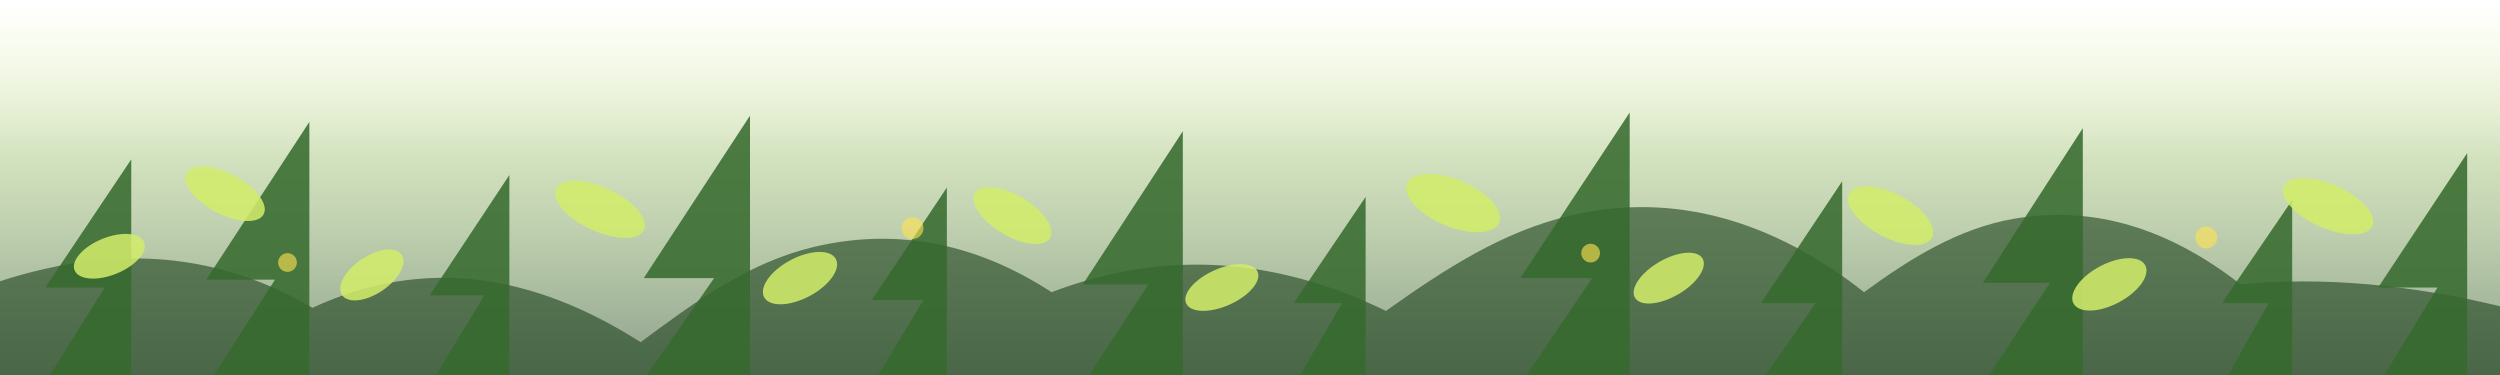
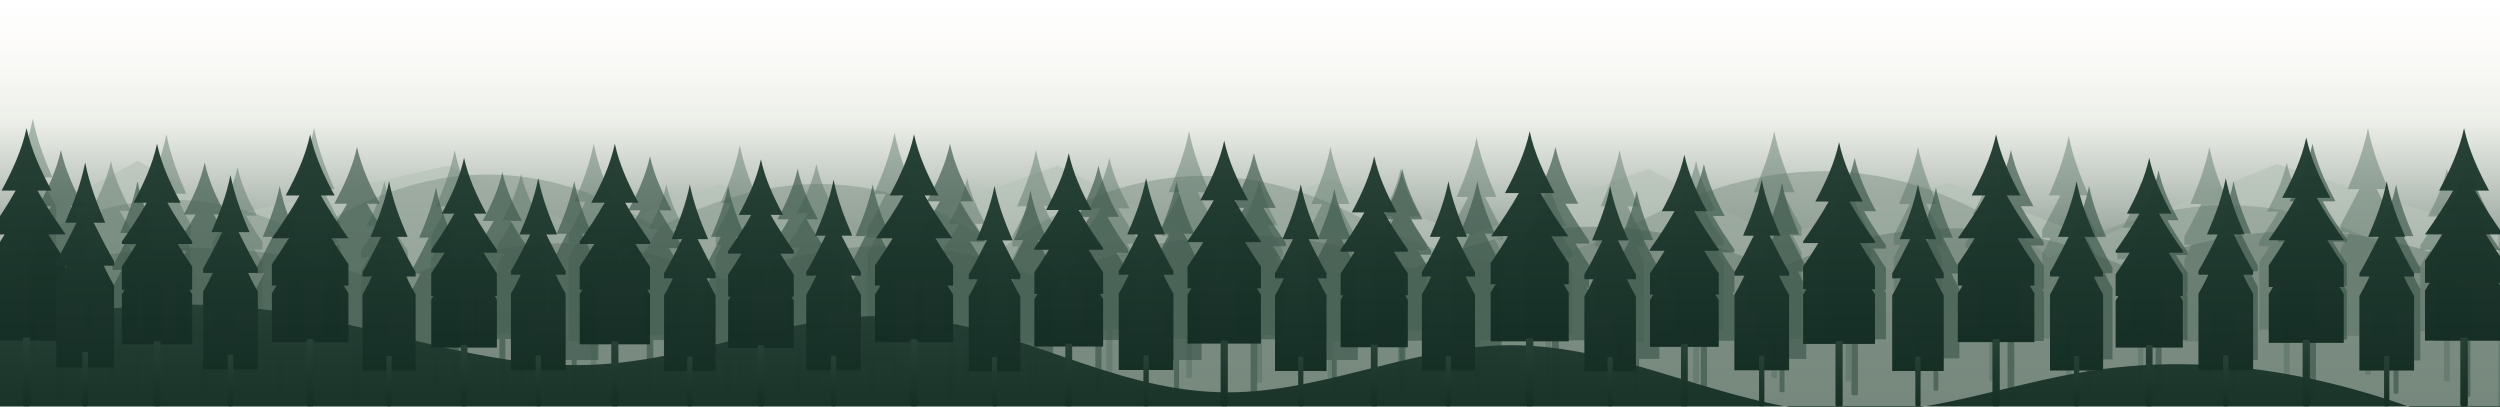
- <svg xmlns="http://www.w3.org/2000/svg" viewBox="0 0 1600 240" preserveAspectRatio="none">
+ <svg xmlns="http://www.w3.org/2000/svg" viewBox="0 0 1600 260" preserveAspectRatio="none">
  <defs>
-     <linearGradient id="leafFade" x1="0" x2="0" y1="0" y2="1">
-       <stop offset="0" stop-color="#D2ED69" stop-opacity="0" />
-       <stop offset=".42" stop-color="#7CA942" stop-opacity=".34" />
-       <stop offset="1" stop-color="#21451F" stop-opacity=".52" />
+     <linearGradient id="mist" x1="0" x2="0" y1="0" y2="1">
+       <stop offset="0" stop-color="#F8F3EF" stop-opacity="0" />
+       <stop offset=".30" stop-color="#E4E8DF" stop-opacity=".70" />
+       <stop offset=".62" stop-color="#6D8075" stop-opacity=".78" />
+       <stop offset="1" stop-color="#183529" stop-opacity="1" />
    </linearGradient>
+     <linearGradient id="frontTree" x1="0" x2="0" y1="0" y2="1">
+       <stop offset="0" stop-color="#263F35" />
+       <stop offset="1" stop-color="#142D24" />
+     </linearGradient>
+     <symbol id="pineTall" viewBox="-16 0 32 178">
+       <path d="M0 0c-3 14-9 27-16 40h9c-5 9-11 18-18 28h11c-6 10-13 20-21 31h13c-7 12-16 24-26 37h96c-10-13-19-25-26-37h13c-8-11-15-21-21-31h11c-7-10-13-19-18-28h9C9 27 3 14 0 0z" />
+       <rect x="-2.4" y="134" width="4.8" height="44" rx="1" />
+     </symbol>
+     <symbol id="pineNeedle" viewBox="-13 0 26 170">
+       <path d="M0 0c-3 15-8 28-14 42h8c-5 10-10 20-16 30h9c-5 11-12 22-19 34h11c-6 12-14 24-23 37h88c-9-13-17-25-23-37h11c-7-12-14-23-19-34h9c-6-10-11-20-16-30h8C8 28 3 15 0 0z" />
+       <rect x="-2" y="132" width="4" height="38" rx="1" />
+     </symbol>
  </defs>
-   <rect width="1600" height="240" fill="url(#leafFade)" />
-   <g fill="#21451F" opacity=".62">
-     <path d="M0 240h1600v-44c-58-14-114-19-166-14-45-35-93-51-145-42-35 6-66 25-96 47-57-45-121-65-188-49-43 10-80 34-118 61-72-35-143-39-214-12-46-30-97-42-152-29-42 10-76 35-111 61-69-44-139-55-210-22-58-34-123-42-200-17z" />
+   <rect width="1600" height="260" fill="url(#mist)" />
+   <g fill="#B8C3B9" opacity=".70">
+     <path d="M0 151l88-48 63 34 136-31 91 43 82-31 92 33 125-45 83 44 91-35 88 36 116-43 82 44 110-35 94 36 116-48 142 45v110H0z" />
  </g>
-   <g fill="#356A2D" opacity=".86">
-     <path d="M84 240V102l-55 82h38l-35 56zm114 0V78l-66 101h44l-39 61zm128 0V112l-51 77h35l-31 51zm154 0V74l-68 104h45l-43 62zm126 0V120l-48 72h33l-29 48zm151 0V84l-64 98h42l-38 58zm117 0V126l-46 68h31l-27 46zm169 0V72l-70 106h46l-42 62zm136 0V116l-52 78h35l-32 46zm154 0V82l-64 99h43l-39 59zm134 0V128l-45 66h30l-26 46zm112 0V98l-57 86h38l-34 56z" />
+   <g fill="#8D9C91" opacity=".62">
+     <path d="M0 164c68-43 132-48 195-13 76-51 152-52 226-5 80-42 153-37 219 14 76-56 153-62 232-20 66 34 116 35 177 2 93-50 180-42 263 23 74-44 149-45 224-2 28 16 49 25 64 28v69H0z" />
  </g>
-   <g fill="#D2ED69" opacity=".86">
-     <ellipse cx="70" cy="164" rx="24" ry="12" transform="rotate(-22 70 164)" />
-     <ellipse cx="144" cy="124" rx="28" ry="13" transform="rotate(28 144 124)" />
-     <ellipse cx="238" cy="176" rx="23" ry="12" transform="rotate(-34 238 176)" />
-     <ellipse cx="384" cy="134" rx="31" ry="14" transform="rotate(25 384 134)" />
-     <ellipse cx="512" cy="178" rx="26" ry="13" transform="rotate(-28 512 178)" />
-     <ellipse cx="648" cy="138" rx="28" ry="13" transform="rotate(31 648 138)" />
-     <ellipse cx="782" cy="184" rx="25" ry="12" transform="rotate(-24 782 184)" />
-     <ellipse cx="930" cy="130" rx="32" ry="15" transform="rotate(23 930 130)" />
-     <ellipse cx="1068" cy="178" rx="25" ry="12" transform="rotate(-30 1068 178)" />
-     <ellipse cx="1210" cy="138" rx="30" ry="14" transform="rotate(28 1210 138)" />
-     <ellipse cx="1350" cy="182" rx="26" ry="13" transform="rotate(-28 1350 182)" />
-     <ellipse cx="1490" cy="132" rx="31" ry="14" transform="rotate(24 1490 132)" />
+   <g fill="#617468" opacity=".48">
+     <path d="M0 181c84-30 167-30 250 1 72-34 143-35 213-3 73-29 142-29 206 1 78-36 156-39 235-8 78-36 155-36 232 1 73-35 148-36 225-2 79-33 158-31 239 8v81H0z" />
  </g>
-   <g fill="#FFE251" opacity=".62">
-     <circle cx="184" cy="168" r="6" />
-     <circle cx="584" cy="146" r="7" />
-     <circle cx="1018" cy="162" r="6" />
-     <circle cx="1412" cy="152" r="7" />
+   <g fill="#526B5E" opacity=".42">
+     <use href="#pineNeedle" x="6" y="76" width="30" height="152" />
+     <use href="#pineTall" x="54" y="103" width="34" height="142" />
+     <use href="#pineNeedle" x="91" y="86" width="31" height="154" />
+     <use href="#pineTall" x="136" y="107" width="32" height="138" />
+     <use href="#pineNeedle" x="184" y="82" width="34" height="158" />
+     <use href="#pineTall" x="231" y="116" width="30" height="128" />
+     <use href="#pineNeedle" x="276" y="96" width="30" height="146" />
+     <use href="#pineTall" x="318" y="111" width="31" height="134" />
+     <use href="#pineNeedle" x="364" y="92" width="32" height="150" />
+     <use href="#pineTall" x="412" y="118" width="29" height="126" />
+     <use href="#pineNeedle" x="458" y="93" width="31" height="150" />
+     <use href="#pineTall" x="505" y="105" width="35" height="140" />
+     <use href="#pineNeedle" x="555" y="85" width="35" height="158" />
+     <use href="#pineTall" x="604" y="114" width="30" height="130" />
+     <use href="#pineNeedle" x="648" y="96" width="30" height="146" />
+     <use href="#pineTall" x="692" y="101" width="36" height="144" />
+     <use href="#pineNeedle" x="744" y="84" width="34" height="158" />
+     <use href="#pineTall" x="791" y="115" width="30" height="130" />
+     <use href="#pineNeedle" x="836" y="94" width="31" height="148" />
+     <use href="#pineTall" x="880" y="108" width="33" height="136" />
+     <use href="#pineNeedle" x="928" y="88" width="34" height="154" />
+     <use href="#pineTall" x="976" y="116" width="30" height="128" />
+     <use href="#pineNeedle" x="1021" y="96" width="31" height="146" />
+     <use href="#pineTall" x="1068" y="103" width="35" height="142" />
+     <use href="#pineNeedle" x="1118" y="84" width="35" height="158" />
+     <use href="#pineTall" x="1168" y="116" width="30" height="128" />
+     <use href="#pineNeedle" x="1212" y="94" width="31" height="148" />
+     <use href="#pineTall" x="1258" y="106" width="34" height="138" />
+     <use href="#pineNeedle" x="1307" y="87" width="34" height="154" />
+     <use href="#pineTall" x="1355" y="117" width="30" height="128" />
+     <use href="#pineNeedle" x="1398" y="94" width="32" height="148" />
+     <use href="#pineTall" x="1446" y="104" width="35" height="140" />
+     <use href="#pineNeedle" x="1498" y="82" width="35" height="158" />
+     <use href="#pineTall" x="1549" y="108" width="34" height="136" />
+   </g>
+   <g fill="#3B564A" opacity=".66">
+     <use href="#pineTall" x="18" y="96" width="42" height="160" />
+     <use href="#pineNeedle" x="72" y="116" width="32" height="134" />
+     <use href="#pineTall" x="112" y="104" width="38" height="148" />
+     <use href="#pineNeedle" x="164" y="119" width="30" height="132" />
+     <use href="#pineTall" x="207" y="94" width="43" height="162" />
+     <use href="#pineNeedle" x="264" y="120" width="30" height="130" />
+     <use href="#pineTall" x="304" y="110" width="35" height="140" />
+     <use href="#pineNeedle" x="352" y="116" width="31" height="136" />
+     <use href="#pineTall" x="396" y="100" width="40" height="154" />
+     <use href="#pineNeedle" x="451" y="119" width="30" height="132" />
+     <use href="#pineTall" x="492" y="108" width="37" height="144" />
+     <use href="#pineNeedle" x="543" y="118" width="31" height="134" />
+     <use href="#pineTall" x="586" y="92" width="44" height="164" />
+     <use href="#pineNeedle" x="645" y="122" width="29" height="128" />
+     <use href="#pineTall" x="684" y="106" width="38" height="146" />
+     <use href="#pineNeedle" x="737" y="116" width="32" height="136" />
+     <use href="#pineTall" x="782" y="98" width="41" height="156" />
+     <use href="#pineNeedle" x="839" y="121" width="30" height="130" />
+     <use href="#pineTall" x="879" y="108" width="37" height="144" />
+     <use href="#pineNeedle" x="930" y="116" width="31" height="136" />
+     <use href="#pineTall" x="974" y="94" width="43" height="162" />
+     <use href="#pineNeedle" x="1033" y="122" width="29" height="128" />
+     <use href="#pineTall" x="1071" y="105" width="39" height="148" />
+     <use href="#pineNeedle" x="1125" y="117" width="31" height="134" />
+     <use href="#pineTall" x="1167" y="101" width="40" height="152" />
+     <use href="#pineNeedle" x="1224" y="120" width="30" height="130" />
+     <use href="#pineTall" x="1266" y="96" width="42" height="160" />
+     <use href="#pineNeedle" x="1322" y="119" width="30" height="132" />
+     <use href="#pineTall" x="1363" y="109" width="37" height="142" />
+     <use href="#pineNeedle" x="1414" y="116" width="31" height="136" />
+     <use href="#pineTall" x="1458" y="92" width="44" height="164" />
+     <use href="#pineNeedle" x="1518" y="118" width="31" height="134" />
+     <use href="#pineTall" x="1558" y="102" width="42" height="152" />
+   </g>
+   <g fill="url(#frontTree)" opacity=".98">
+     <path d="M0 260v-48c64-19 129-22 195-10 66 12 126 36 192 31 68-5 128-36 195-30 70 6 128 46 198 48 61 2 120-28 181-30 71-2 131 34 201 42 58 7 111-14 166-24 93-17 183 4 272 45v-24z" />
+     <use href="#pineTall" x="-8" y="82" width="50" height="178" />
+     <use href="#pineNeedle" x="36" y="104" width="37" height="156" />
+     <use href="#pineTall" x="78" y="92" width="45" height="168" />
+     <use href="#pineNeedle" x="130" y="112" width="35" height="148" />
+     <use href="#pineTall" x="174" y="86" width="49" height="174" />
+     <use href="#pineNeedle" x="232" y="116" width="34" height="144" />
+     <use href="#pineTall" x="276" y="101" width="42" height="159" />
+     <use href="#pineNeedle" x="327" y="114" width="35" height="146" />
+     <use href="#pineTall" x="371" y="92" width="45" height="168" />
+     <use href="#pineNeedle" x="425" y="118" width="33" height="142" />
+     <use href="#pineTall" x="466" y="102" width="42" height="158" />
+     <use href="#pineNeedle" x="516" y="115" width="35" height="145" />
+     <use href="#pineTall" x="560" y="86" width="50" height="174" />
+     <use href="#pineNeedle" x="620" y="119" width="33" height="141" />
+     <use href="#pineTall" x="662" y="98" width="44" height="162" />
+     <use href="#pineNeedle" x="716" y="114" width="35" height="146" />
+     <use href="#pineTall" x="760" y="90" width="47" height="170" />
+     <use href="#pineNeedle" x="816" y="118" width="33" height="142" />
+     <use href="#pineTall" x="858" y="100" width="43" height="160" />
+     <use href="#pineNeedle" x="910" y="116" width="34" height="144" />
+     <use href="#pineTall" x="954" y="84" width="50" height="176" />
+     <use href="#pineNeedle" x="1014" y="119" width="33" height="141" />
+     <use href="#pineTall" x="1056" y="99" width="44" height="161" />
+     <use href="#pineNeedle" x="1110" y="115" width="35" height="145" />
+     <use href="#pineTall" x="1154" y="91" width="46" height="169" />
+     <use href="#pineNeedle" x="1211" y="118" width="33" height="142" />
+     <use href="#pineTall" x="1253" y="86" width="49" height="174" />
+     <use href="#pineNeedle" x="1312" y="116" width="34" height="144" />
+     <use href="#pineTall" x="1354" y="101" width="43" height="159" />
+     <use href="#pineNeedle" x="1407" y="114" width="35" height="146" />
+     <use href="#pineTall" x="1452" y="88" width="48" height="172" />
+     <use href="#pineNeedle" x="1510" y="116" width="35" height="144" />
+     <use href="#pineTall" x="1552" y="82" width="50" height="178" />
  </g>
</svg>
